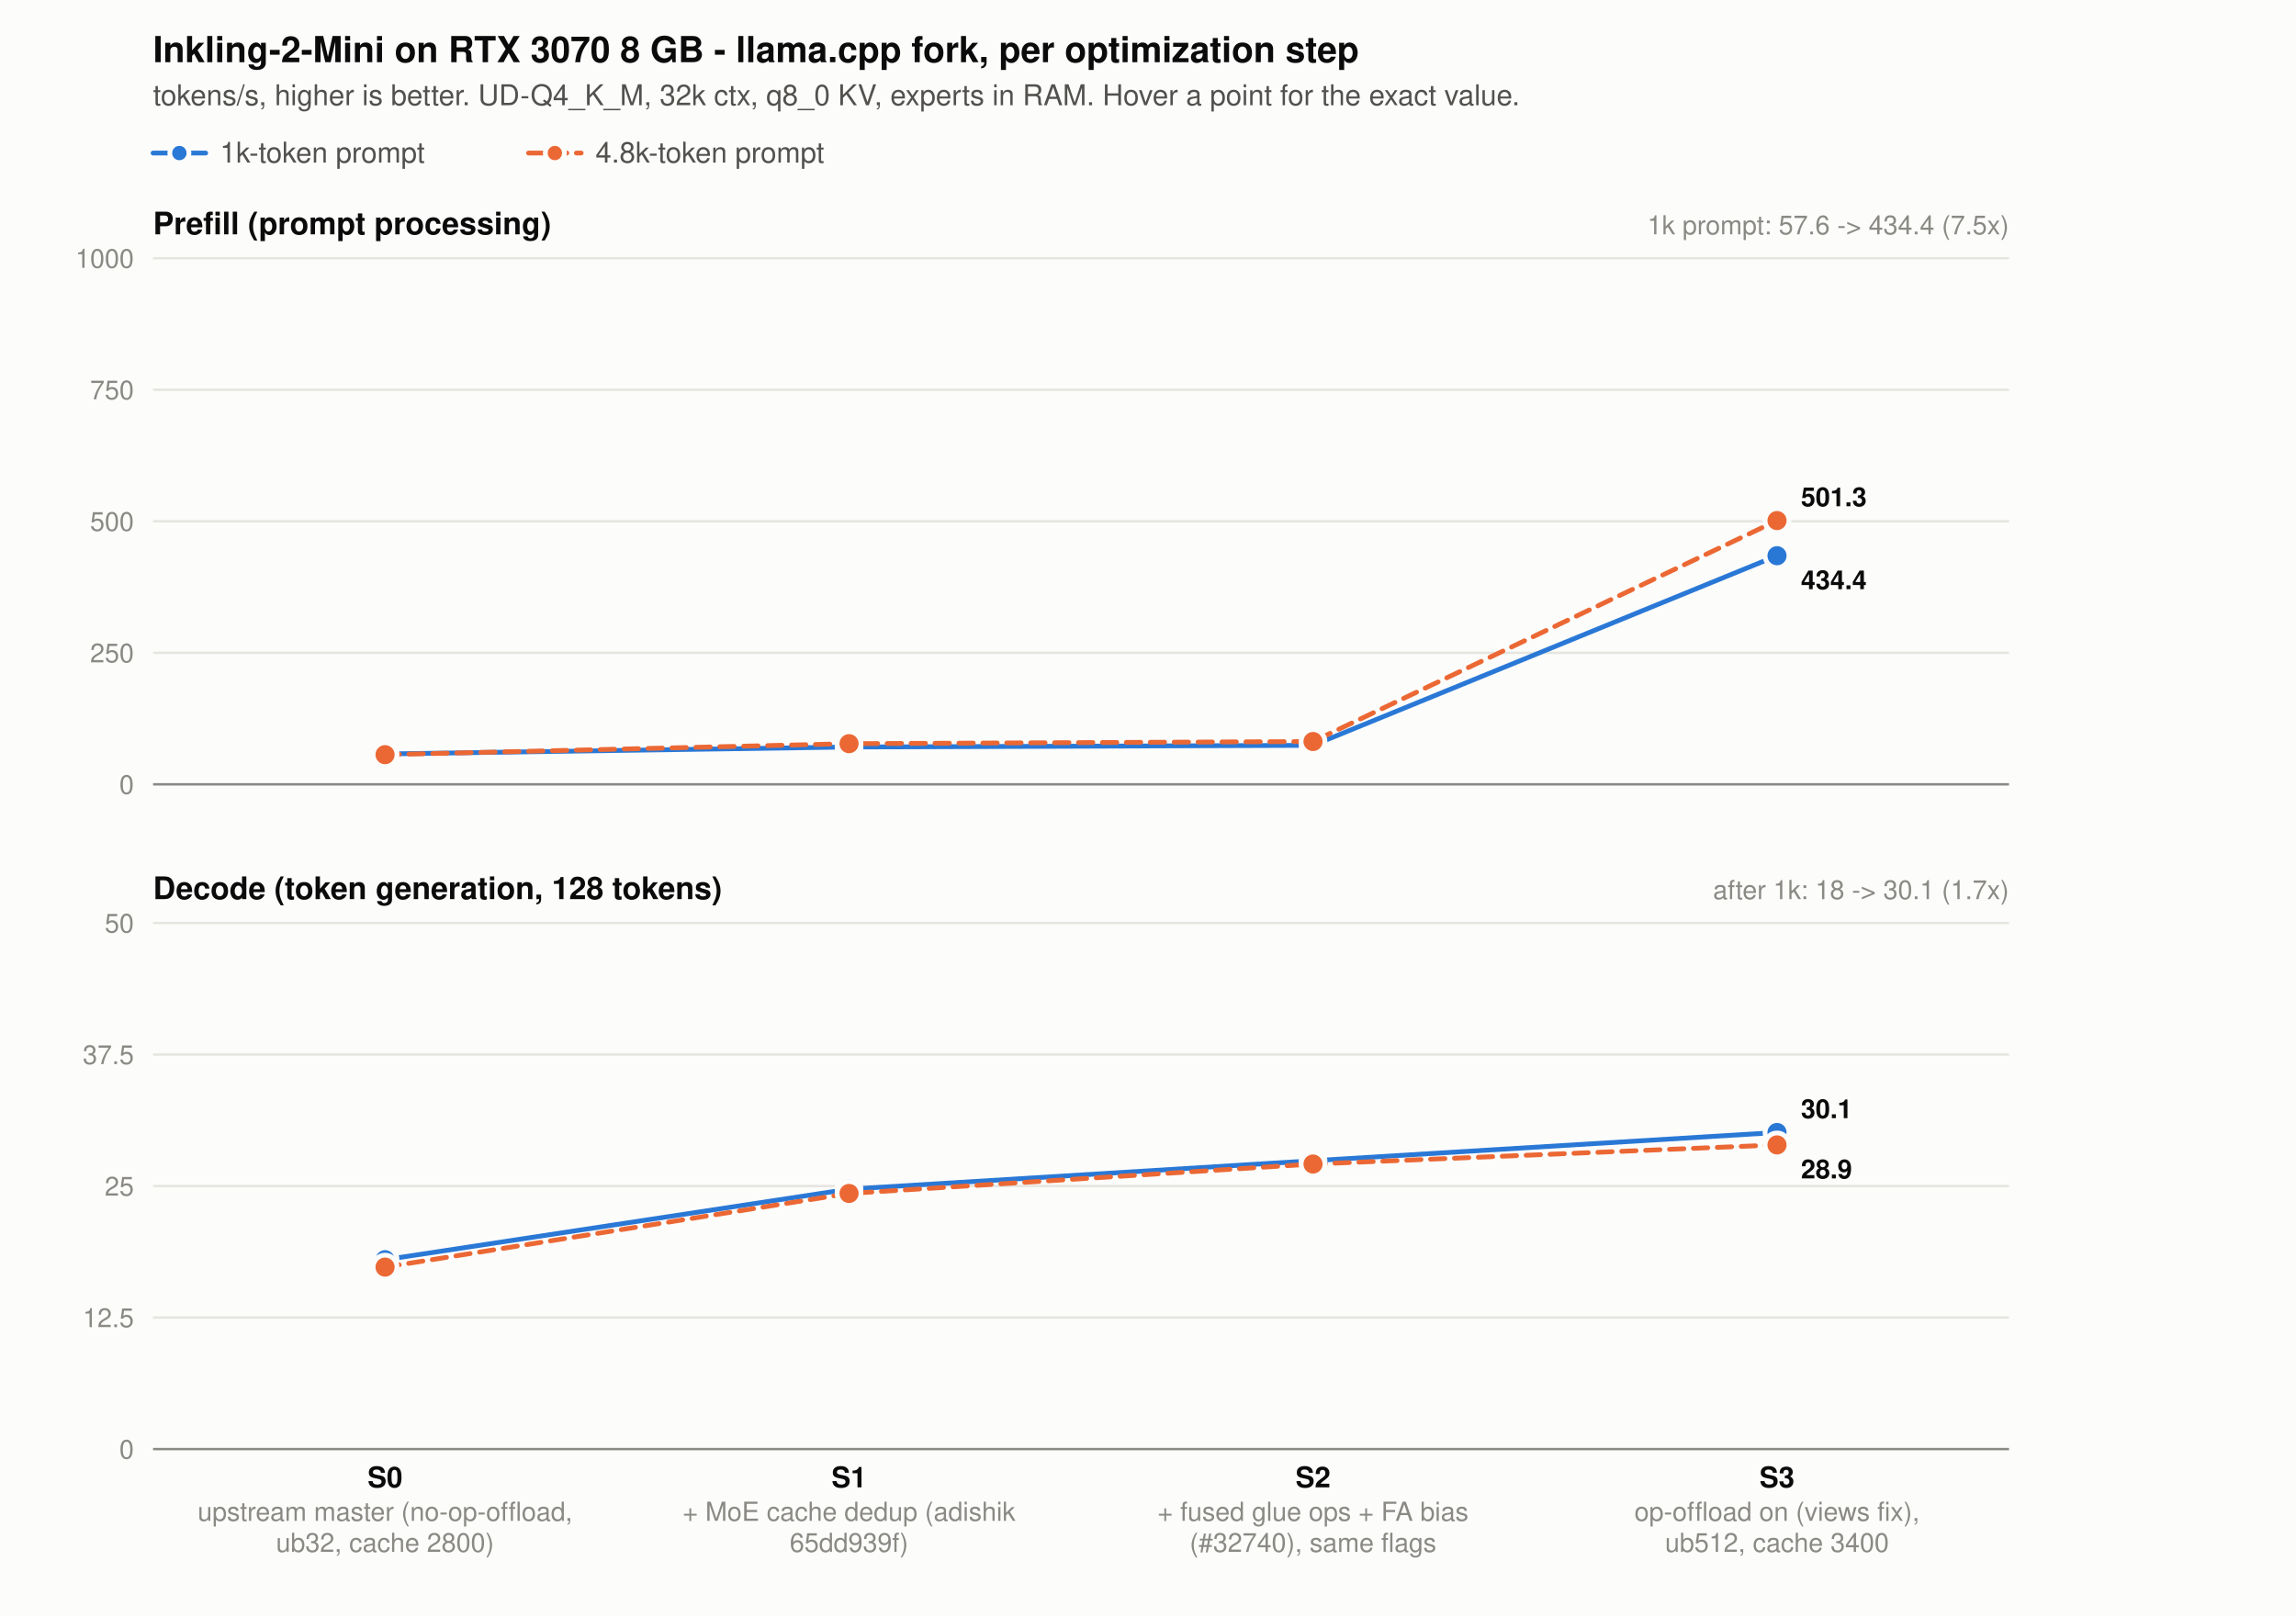
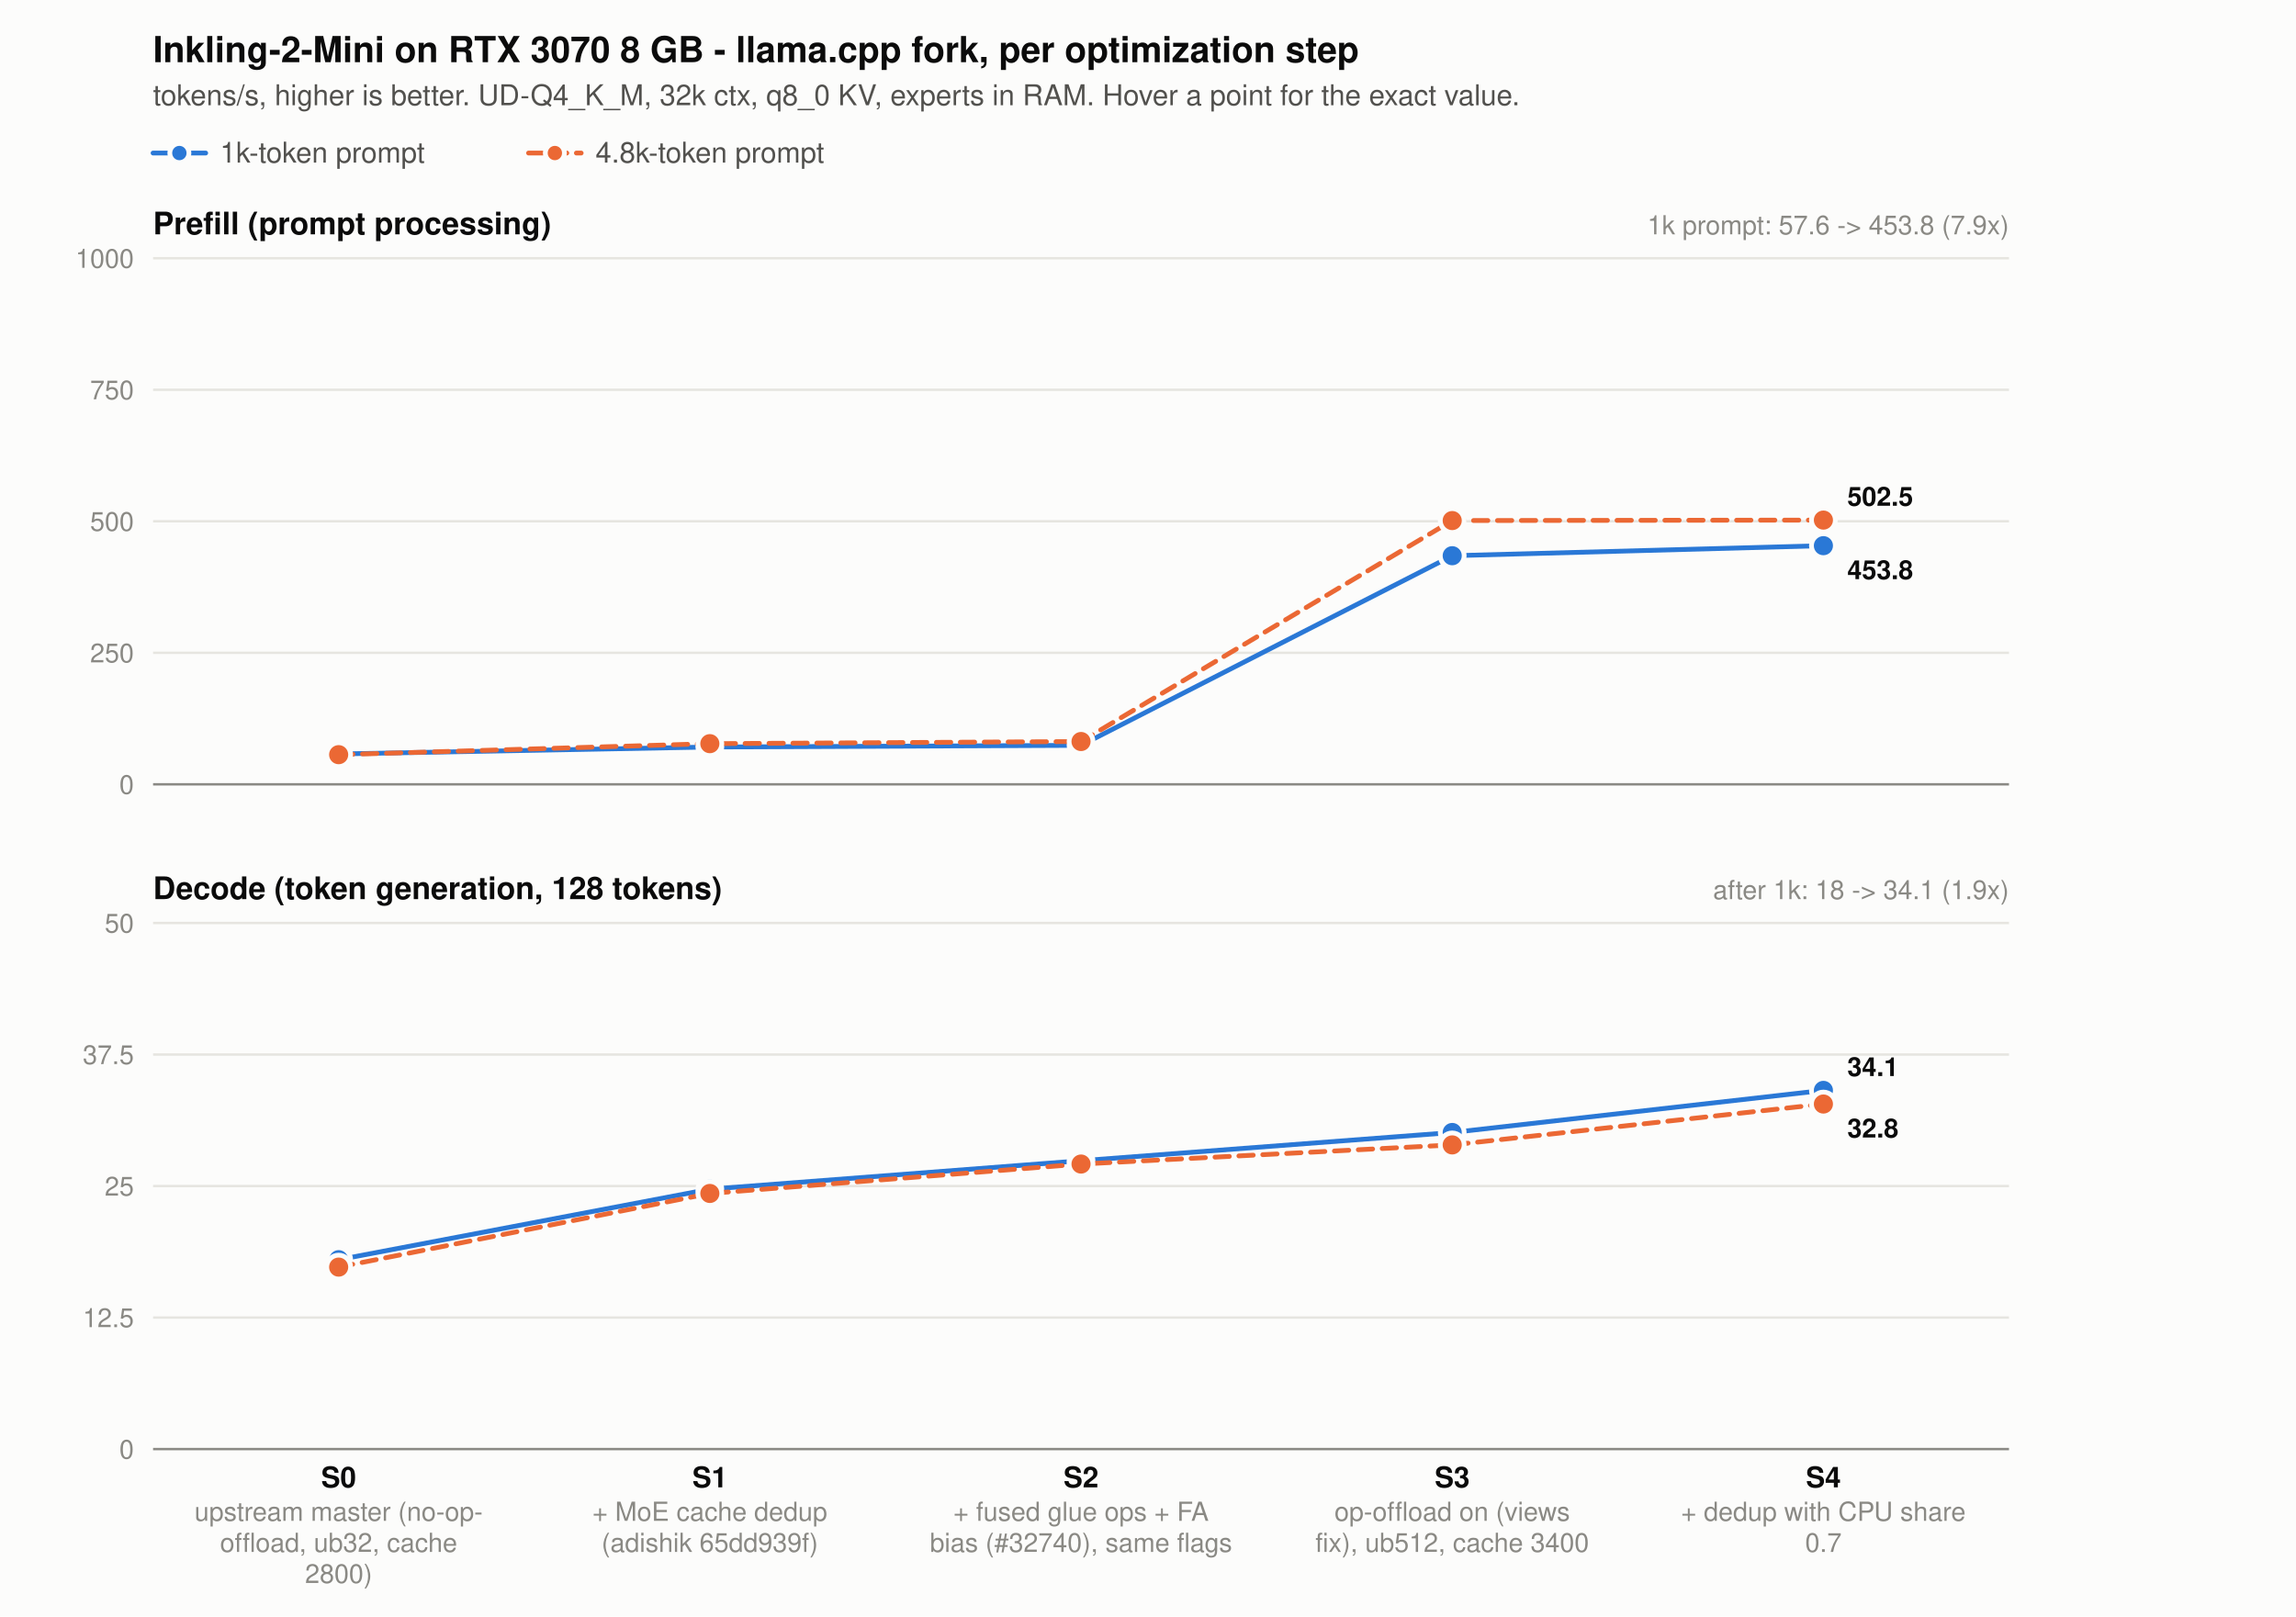
<svg xmlns="http://www.w3.org/2000/svg" viewBox="0 0 960 676" width="960" height="676" role="img" aria-label="Inkling-2-Mini prefill and decode speed per optimization step">
  <style>
.bg { fill: #fcfcfb; }
text { font-family: -apple-system, 'Segoe UI', Helvetica, Arial, sans-serif; fill: #52514e; font-size: 12px; }
.title { fill: #0b0b0b; font-size: 15px; font-weight: 600; }
.ptitle { fill: #0b0b0b; font-size: 13px; font-weight: 600; }
.tick { fill: #8a8984; font-size: 11px; }
.grid { stroke: #e6e5e0; stroke-width: 1; }
.base { stroke: #8a8984; stroke-width: 1; }
.l1 { stroke: #2a78d6; fill: none; stroke-width: 2; stroke-linejoin: round; stroke-linecap: round; }
.l2 { stroke: #eb6834; fill: none; stroke-width: 2; stroke-linejoin: round; stroke-linecap: round; stroke-dasharray: 6 4; }
.m1 { fill: #2a78d6; stroke: #fcfcfb; stroke-width: 2; }
.m2 { fill: #eb6834; stroke: #fcfcfb; stroke-width: 2; }
.val { fill: #0b0b0b; font-size: 11px; font-weight: 600; }
@media (prefers-color-scheme: dark) {
  .bg { fill: #1a1a19; }
  text { fill: #c3c2b7; }
  .title, .ptitle, .val { fill: #f0efec; }
  .tick { fill: #8f8e88; }
  .grid { stroke: #33332f; }
  .base { stroke: #8f8e88; }
  .l1 { stroke: #3987e5; } .l2 { stroke: #d95926; }
  .m1 { fill: #3987e5; stroke: #1a1a19; } .m2 { fill: #d95926; stroke: #1a1a19; }
}
</style>
  <rect class="bg" width="960" height="676" />
  <text class="title" x="64" y="26">Inkling-2-Mini on RTX 3070 8 GB - llama.cpp fork, per optimization step</text>
  <text x="64" y="44">tokens/s, higher is better. UD-Q4_K_M, 32k ctx, q8_0 KV, experts in RAM. Hover a point for the exact value.</text>
  <text class="ptitle" x="64" y="98">Prefill (prompt processing)</text>
  <line class="base" x1="64" x2="840" y1="328.0" y2="328.0" />
  <text class="tick" x="56" y="332.0" text-anchor="end">0</text>
  <line class="grid" x1="64" x2="840" y1="273.0" y2="273.0" />
  <text class="tick" x="56" y="277.0" text-anchor="end">250</text>
  <line class="grid" x1="64" x2="840" y1="218.0" y2="218.0" />
  <text class="tick" x="56" y="222.0" text-anchor="end">500</text>
  <line class="grid" x1="64" x2="840" y1="163.0" y2="163.0" />
  <text class="tick" x="56" y="167.0" text-anchor="end">750</text>
  <line class="grid" x1="64" x2="840" y1="108.0" y2="108.0" />
  <text class="tick" x="56" y="112.0" text-anchor="end">1000</text>
-   <polyline class="l1" points="161.0,315.3 355.0,312.4 549.0,311.7 743.0,232.4" />
-   <circle class="m1" cx="161.0" cy="315.3" r="5" />
-   <circle class="m1" cx="355.0" cy="312.4" r="5" />
-   <circle class="m1" cx="549.0" cy="311.7" r="5" />
-   <circle class="m1" cx="743.0" cy="232.4" r="5" />
-   <text class="val" x="753.0" y="246.4">434.4</text>
-   <polyline class="l2" points="161.0,315.6 355.0,311.0 549.0,310.1 743.0,217.7" />
-   <circle class="m2" cx="161.0" cy="315.6" r="5" />
-   <circle class="m2" cx="355.0" cy="311.0" r="5" />
-   <circle class="m2" cx="549.0" cy="310.1" r="5" />
-   <circle class="m2" cx="743.0" cy="217.7" r="5" />
-   <text class="val" x="753.0" y="211.7">501.3</text>
-   <text class="tick" x="840" y="98" text-anchor="end">1k prompt: 57.6 -&gt; 434.4 (7.5x)</text>
+   <polyline class="l1" points="141.6,315.3 296.8,312.4 452.0,311.7 607.2,232.4 762.4,228.2" />
+   <circle class="m1" cx="141.6" cy="315.3" r="5" />
+   <circle class="m1" cx="296.8" cy="312.4" r="5" />
+   <circle class="m1" cx="452.0" cy="311.7" r="5" />
+   <circle class="m1" cx="607.2" cy="232.4" r="5" />
+   <circle class="m1" cx="762.4" cy="228.2" r="5" />
+   <text class="val" x="772.4" y="242.2">453.8</text>
+   <polyline class="l2" points="141.6,315.6 296.8,311.0 452.0,310.1 607.2,217.7 762.4,217.5" />
+   <circle class="m2" cx="141.6" cy="315.6" r="5" />
+   <circle class="m2" cx="296.8" cy="311.0" r="5" />
+   <circle class="m2" cx="452.0" cy="310.1" r="5" />
+   <circle class="m2" cx="607.2" cy="217.7" r="5" />
+   <circle class="m2" cx="762.4" cy="217.5" r="5" />
+   <text class="val" x="772.4" y="211.5">502.5</text>
+   <text class="tick" x="840" y="98" text-anchor="end">1k prompt: 57.6 -&gt; 453.8 (7.9x)</text>
  <text class="ptitle" x="64" y="376">Decode (token generation, 128 tokens)</text>
  <line class="base" x1="64" x2="840" y1="606.0" y2="606.0" />
  <text class="tick" x="56" y="610.0" text-anchor="end">0</text>
  <line class="grid" x1="64" x2="840" y1="551.0" y2="551.0" />
  <text class="tick" x="56" y="555.0" text-anchor="end">12.5</text>
  <line class="grid" x1="64" x2="840" y1="496.0" y2="496.0" />
  <text class="tick" x="56" y="500.0" text-anchor="end">25</text>
  <line class="grid" x1="64" x2="840" y1="441.0" y2="441.0" />
  <text class="tick" x="56" y="445.0" text-anchor="end">37.5</text>
  <line class="grid" x1="64" x2="840" y1="386.0" y2="386.0" />
  <text class="tick" x="56" y="390.0" text-anchor="end">50</text>
-   <polyline class="l1" points="161.0,526.8 355.0,497.3 549.0,485.4 743.0,473.6" />
-   <circle class="m1" cx="161.0" cy="526.8" r="5" />
-   <circle class="m1" cx="355.0" cy="497.3" r="5" />
-   <circle class="m1" cx="549.0" cy="485.4" r="5" />
-   <circle class="m1" cx="743.0" cy="473.6" r="5" />
-   <text class="val" x="753.0" y="467.6">30.1</text>
-   <polyline class="l2" points="161.0,529.9 355.0,499.1 549.0,486.8 743.0,478.8" />
-   <circle class="m2" cx="161.0" cy="529.9" r="5" />
-   <circle class="m2" cx="355.0" cy="499.1" r="5" />
-   <circle class="m2" cx="549.0" cy="486.8" r="5" />
-   <circle class="m2" cx="743.0" cy="478.8" r="5" />
-   <text class="val" x="753.0" y="492.8">28.9</text>
-   <text class="tick" x="840" y="376" text-anchor="end">after 1k: 18 -&gt; 30.1 (1.7x)</text>
-   <text class="ptitle" x="161.0" y="622" text-anchor="middle" style="font-size:12px">S0</text>
-   <text class="tick" x="161.0" y="636" text-anchor="middle">upstream master (no-op-offload,</text>
-   <text class="tick" x="161.0" y="649" text-anchor="middle">ub32, cache 2800)</text>
-   <text class="ptitle" x="355.0" y="622" text-anchor="middle" style="font-size:12px">S1</text>
-   <text class="tick" x="355.0" y="636" text-anchor="middle">+ MoE cache dedup (adishik</text>
-   <text class="tick" x="355.0" y="649" text-anchor="middle">65dd939f)</text>
-   <text class="ptitle" x="549.0" y="622" text-anchor="middle" style="font-size:12px">S2</text>
-   <text class="tick" x="549.0" y="636" text-anchor="middle">+ fused glue ops + FA bias</text>
-   <text class="tick" x="549.0" y="649" text-anchor="middle">(#32740), same flags</text>
-   <text class="ptitle" x="743.0" y="622" text-anchor="middle" style="font-size:12px">S3</text>
-   <text class="tick" x="743.0" y="636" text-anchor="middle">op-offload on (views fix),</text>
-   <text class="tick" x="743.0" y="649" text-anchor="middle">ub512, cache 3400</text>
+   <polyline class="l1" points="141.6,526.8 296.8,497.3 452.0,485.4 607.2,473.6 762.4,456.0" />
+   <circle class="m1" cx="141.6" cy="526.8" r="5" />
+   <circle class="m1" cx="296.8" cy="497.3" r="5" />
+   <circle class="m1" cx="452.0" cy="485.4" r="5" />
+   <circle class="m1" cx="607.2" cy="473.6" r="5" />
+   <circle class="m1" cx="762.4" cy="456.0" r="5" />
+   <text class="val" x="772.4" y="450.0">34.1</text>
+   <polyline class="l2" points="141.6,529.9 296.8,499.1 452.0,486.8 607.2,478.8 762.4,461.7" />
+   <circle class="m2" cx="141.6" cy="529.9" r="5" />
+   <circle class="m2" cx="296.8" cy="499.1" r="5" />
+   <circle class="m2" cx="452.0" cy="486.8" r="5" />
+   <circle class="m2" cx="607.2" cy="478.8" r="5" />
+   <circle class="m2" cx="762.4" cy="461.7" r="5" />
+   <text class="val" x="772.4" y="475.7">32.8</text>
+   <text class="tick" x="840" y="376" text-anchor="end">after 1k: 18 -&gt; 34.1 (1.9x)</text>
+   <text class="ptitle" x="141.6" y="622" text-anchor="middle" style="font-size:12px">S0</text>
+   <text class="tick" x="141.6" y="636" text-anchor="middle">upstream master (no-op-</text>
+   <text class="tick" x="141.6" y="649" text-anchor="middle">offload, ub32, cache</text>
+   <text class="tick" x="141.6" y="662" text-anchor="middle">2800)</text>
+   <text class="ptitle" x="296.8" y="622" text-anchor="middle" style="font-size:12px">S1</text>
+   <text class="tick" x="296.8" y="636" text-anchor="middle">+ MoE cache dedup</text>
+   <text class="tick" x="296.8" y="649" text-anchor="middle">(adishik 65dd939f)</text>
+   <text class="ptitle" x="452.0" y="622" text-anchor="middle" style="font-size:12px">S2</text>
+   <text class="tick" x="452.0" y="636" text-anchor="middle">+ fused glue ops + FA</text>
+   <text class="tick" x="452.0" y="649" text-anchor="middle">bias (#32740), same flags</text>
+   <text class="ptitle" x="607.2" y="622" text-anchor="middle" style="font-size:12px">S3</text>
+   <text class="tick" x="607.2" y="636" text-anchor="middle">op-offload on (views</text>
+   <text class="tick" x="607.2" y="649" text-anchor="middle">fix), ub512, cache 3400</text>
+   <text class="ptitle" x="762.4" y="622" text-anchor="middle" style="font-size:12px">S4</text>
+   <text class="tick" x="762.4" y="636" text-anchor="middle">+ dedup with CPU share</text>
+   <text class="tick" x="762.4" y="649" text-anchor="middle">0.7</text>
  <line class="l1" x1="64" x2="86" y1="64" y2="64" />
  <circle class="m1" cx="75" cy="64" r="4" />
  <text x="92" y="68">1k-token prompt</text>
  <line class="l2" x1="221" x2="243" y1="64" y2="64" />
  <circle class="m2" cx="232" cy="64" r="4" />
  <text x="249" y="68">4.8k-token prompt</text>
</svg>
